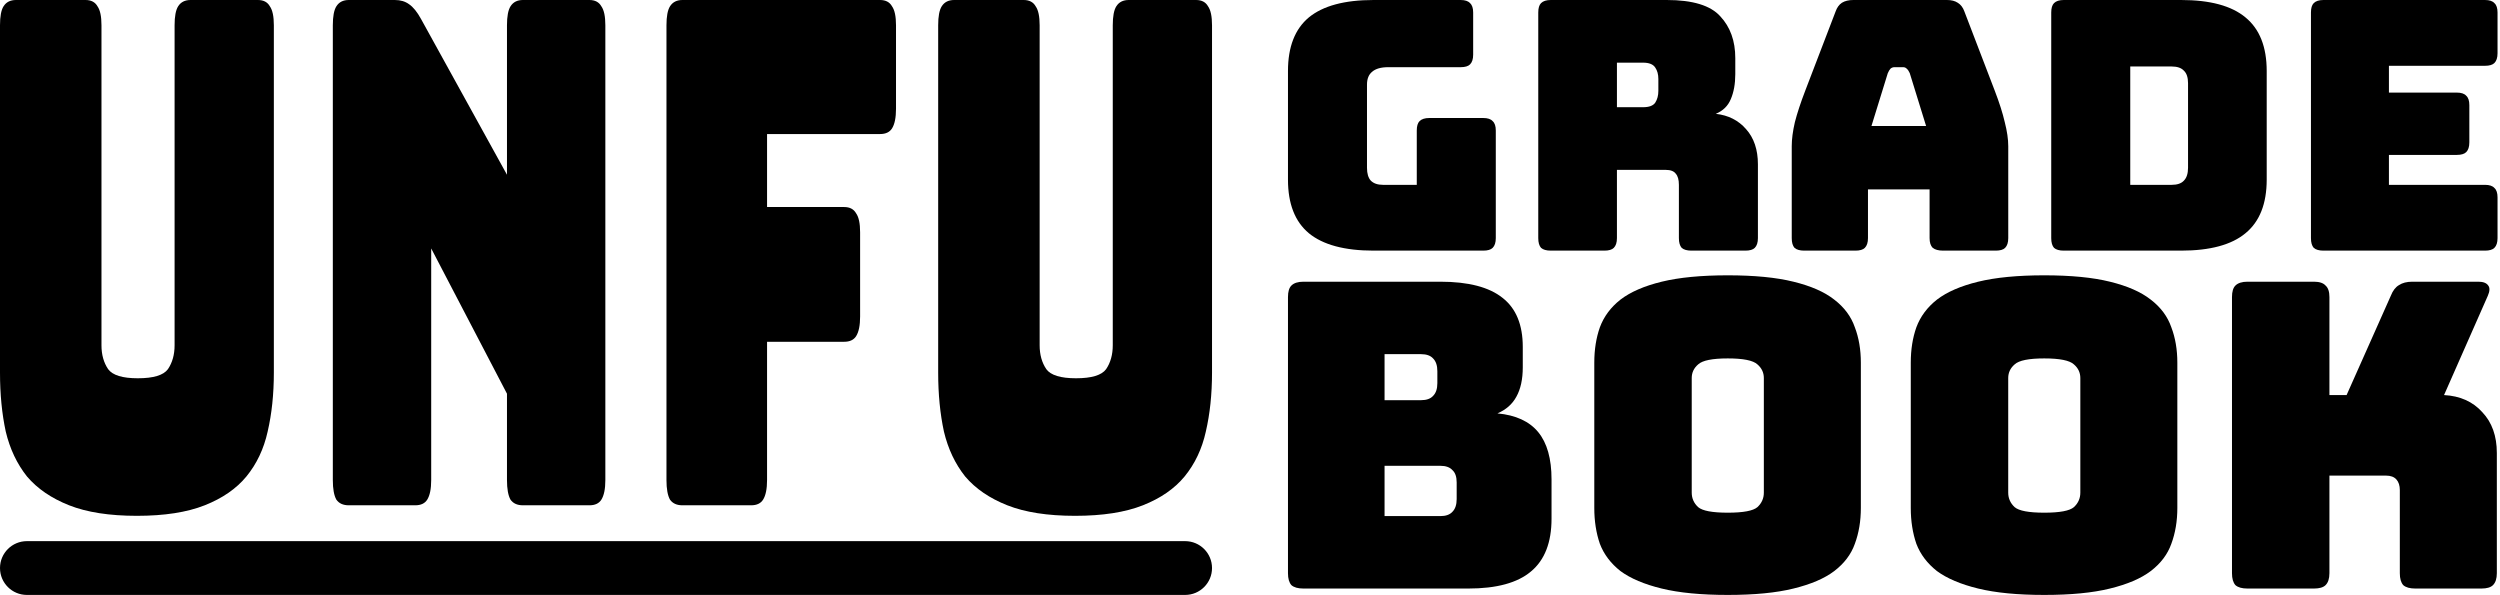
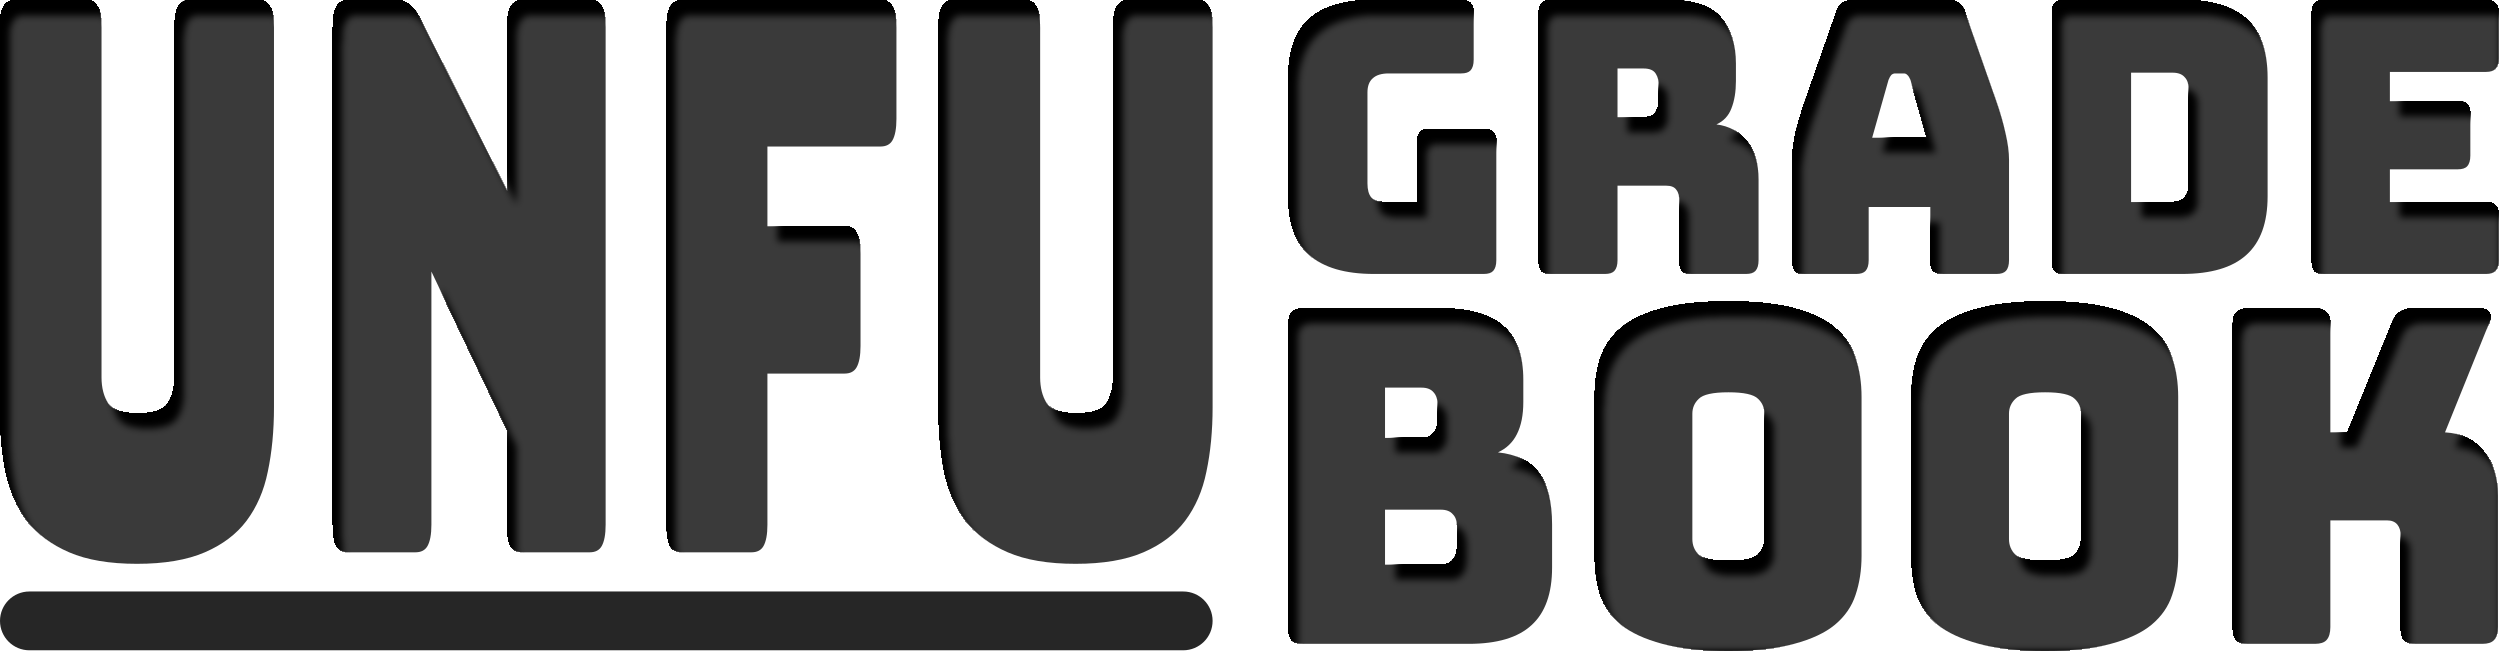
- <svg xmlns="http://www.w3.org/2000/svg" width="790" height="188" viewBox="0 0 790 188" fill="none">
-   <path d="M86.537 117.759C86.537 124.56 85.883 130.77 84.576 136.388C83.363 141.858 81.122 146.589 77.855 150.581C74.681 154.425 70.293 157.456 64.692 159.673C59.091 161.891 51.95 163 43.268 163C34.587 163 27.445 161.891 21.844 159.673C16.243 157.456 11.809 154.425 8.542 150.581C5.368 146.589 3.127 141.858 1.82 136.388C0.607 130.77 0 124.56 0 117.759V7.984C0 5.175 0.373 3.179 1.12 1.996C1.96 0.665 3.267 0 5.041 0H27.025C28.799 0 30.059 0.665 30.806 1.996C31.646 3.179 32.066 5.175 32.066 7.984V109.11C32.066 112.067 32.766 114.58 34.167 116.65C35.567 118.572 38.694 119.533 43.548 119.533C48.496 119.533 51.67 118.572 53.07 116.65C54.471 114.58 55.171 112.067 55.171 109.11V7.984C55.171 5.175 55.544 3.179 56.291 1.996C57.131 0.665 58.438 0 60.212 0H81.496C83.269 0 84.53 0.665 85.276 1.996C86.117 3.179 86.537 5.175 86.537 7.984V117.759Z" fill="black" />
-   <path d="M131.218 159.673H110.214C108.441 159.673 107.134 159.082 106.294 157.899C105.547 156.569 105.173 154.499 105.173 151.69V7.984C105.173 5.175 105.547 3.179 106.294 1.996C107.134 0.665 108.441 0 110.214 0H124.777C126.551 0 128.044 0.444 129.258 1.331C130.565 2.218 131.825 3.77 133.039 5.988L160.204 55.22V7.984C160.204 5.175 160.577 3.179 161.324 1.996C162.164 0.665 163.471 0 165.245 0H186.249C188.023 0 189.283 0.665 190.03 1.996C190.87 3.179 191.29 5.175 191.29 7.984V151.69C191.29 154.499 190.87 156.569 190.03 157.899C189.283 159.082 188.023 159.673 186.249 159.673H165.245C163.471 159.673 162.164 159.082 161.324 157.899C160.577 156.569 160.204 154.499 160.204 151.69V124.412L136.259 78.506V151.69C136.259 154.499 135.839 156.569 134.999 157.899C134.252 159.082 132.992 159.673 131.218 159.673Z" fill="black" />
-   <path d="M237.349 159.673H215.645C213.871 159.673 212.564 159.082 211.724 157.899C210.977 156.569 210.604 154.499 210.604 151.69V7.984C210.604 5.175 210.977 3.179 211.724 1.996C212.564 0.665 213.871 0 215.645 0H278.097C279.871 0 281.131 0.665 281.878 1.996C282.718 3.179 283.138 5.175 283.138 7.984V34.374C283.138 37.183 282.718 39.253 281.878 40.584C281.131 41.766 279.871 42.358 278.097 42.358H242.39V65.422H266.755C268.528 65.422 269.789 66.087 270.535 67.418C271.376 68.6 271.796 70.596 271.796 73.405V100.018C271.796 102.827 271.376 104.897 270.535 106.227C269.789 107.41 268.528 108.001 266.755 108.001H242.39V151.69C242.39 154.499 241.97 156.569 241.13 157.899C240.383 159.082 239.123 159.673 237.349 159.673Z" fill="black" />
-   <path d="M383 117.759C383 124.56 382.347 130.77 381.04 136.388C379.826 141.858 377.586 146.589 374.318 150.581C371.144 154.425 366.757 157.456 361.156 159.673C355.555 161.891 348.413 163 339.732 163C331.05 163 323.909 161.891 318.308 159.673C312.706 157.456 308.272 154.425 305.005 150.581C301.831 146.589 299.591 141.858 298.284 136.388C297.07 130.77 296.463 124.56 296.463 117.759V7.984C296.463 5.175 296.837 3.179 297.584 1.996C298.424 0.665 299.731 0 301.504 0H323.489C325.262 0 326.522 0.665 327.269 1.996C328.109 3.179 328.529 5.175 328.529 7.984V109.11C328.529 112.067 329.23 114.58 330.63 116.65C332.03 118.572 335.157 119.533 340.012 119.533C344.959 119.533 348.133 118.572 349.534 116.65C350.934 114.58 351.634 112.067 351.634 109.11V7.984C351.634 5.175 352.007 3.179 352.754 1.996C353.594 0.665 354.901 0 356.675 0H377.959C379.733 0 380.993 0.665 381.74 1.996C382.58 3.179 383 5.175 383 7.984V117.759Z" fill="black" />
-   <path d="M468.71 79.2H434.06C424.893 79.2 418.073 77.367 413.6 73.7C409.2 70.033 407 64.387 407 56.76V22.44C407 14.813 409.2 9.167 413.6 5.5C418.073 1.833 424.893 0 434.06 0H461.56C462.953 0 463.943 0.33 464.53 0.99C465.19 1.577 465.52 2.567 465.52 3.96V17.27C465.52 18.663 465.19 19.69 464.53 20.35C463.943 20.937 462.953 21.23 461.56 21.23H438.68C436.407 21.23 434.72 21.707 433.62 22.66C432.52 23.54 431.97 24.897 431.97 26.73V53.02C431.97 54.853 432.373 56.21 433.18 57.09C434.06 57.97 435.343 58.41 437.03 58.41H447.7V41.25C447.7 39.857 447.993 38.867 448.58 38.28C449.24 37.62 450.267 37.29 451.66 37.29H468.71C470.103 37.29 471.093 37.62 471.68 38.28C472.34 38.867 472.67 39.857 472.67 41.25V75.24C472.67 76.633 472.34 77.66 471.68 78.32C471.093 78.907 470.103 79.2 468.71 79.2Z" fill="black" />
-   <path d="M510.951 19.8V33.88H519.201C521.108 33.88 522.391 33.403 523.051 32.45C523.711 31.423 524.041 30.177 524.041 28.71V24.97C524.041 23.503 523.711 22.293 523.051 21.34C522.391 20.313 521.108 19.8 519.201 19.8H510.951ZM506.991 79.2H490.051C488.658 79.2 487.631 78.907 486.971 78.32C486.384 77.66 486.091 76.633 486.091 75.24V3.96C486.091 2.567 486.384 1.577 486.971 0.99C487.631 0.33 488.658 0 490.051 0H526.681C534.894 0 540.541 1.723 543.621 5.17C546.774 8.543 548.351 12.943 548.351 18.37V23.43C548.351 26.51 547.874 29.15 546.921 31.35C546.041 33.477 544.464 35.017 542.191 35.97C546.151 36.41 549.341 38.023 551.761 40.81C554.254 43.597 555.501 47.3 555.501 51.92V75.24C555.501 76.633 555.171 77.66 554.511 78.32C553.924 78.907 552.934 79.2 551.541 79.2H534.491C533.098 79.2 532.071 78.907 531.411 78.32C530.824 77.66 530.531 76.633 530.531 75.24V58.41C530.531 56.797 530.201 55.623 529.541 54.89C528.954 54.083 527.891 53.68 526.351 53.68H510.951V75.24C510.951 76.633 510.621 77.66 509.961 78.32C509.374 78.907 508.384 79.2 506.991 79.2Z" fill="black" />
-   <path d="M596.549 23.1L591.379 39.82H608.649L603.479 23.1C603.186 22.44 602.856 21.963 602.489 21.67C602.196 21.377 601.829 21.23 601.389 21.23H598.639C598.199 21.23 597.796 21.377 597.429 21.67C597.136 21.963 596.842 22.44 596.549 23.1ZM590.279 75.24C590.279 76.633 589.949 77.66 589.289 78.32C588.702 78.907 587.712 79.2 586.319 79.2H570.149C568.756 79.2 567.729 78.907 567.069 78.32C566.482 77.66 566.189 76.633 566.189 75.24V46.2C566.189 44 566.519 41.47 567.179 38.61C567.912 35.75 569.012 32.413 570.479 28.6L580.049 3.63C580.489 2.383 581.149 1.467 582.029 0.88C582.982 0.293 584.192 0 585.659 0H615.249C616.642 0 617.779 0.293 618.659 0.88C619.612 1.467 620.309 2.383 620.749 3.63L630.319 28.6C631.786 32.413 632.849 35.75 633.509 38.61C634.242 41.47 634.609 44 634.609 46.2V75.24C634.609 76.633 634.279 77.66 633.619 78.32C633.032 78.907 632.042 79.2 630.649 79.2H614.039C612.572 79.2 611.472 78.907 610.739 78.32C610.079 77.66 609.749 76.633 609.749 75.24V59.84H590.279V75.24Z" fill="black" />
-   <path d="M689.22 79.2H652.15C650.757 79.2 649.73 78.907 649.07 78.32C648.484 77.66 648.19 76.633 648.19 75.24V3.96C648.19 2.567 648.484 1.577 649.07 0.99C649.73 0.33 650.757 0 652.15 0H689.22C698.387 0 705.17 1.833 709.57 5.5C714.044 9.167 716.28 14.813 716.28 22.44V56.76C716.28 64.387 714.044 70.033 709.57 73.7C705.17 77.367 698.387 79.2 689.22 79.2ZM673.16 21.01V58.41H686.25C688.01 58.41 689.294 57.97 690.1 57.09C690.98 56.21 691.42 54.853 691.42 53.02V26.29C691.42 24.457 690.98 23.137 690.1 22.33C689.294 21.45 688.01 21.01 686.25 21.01H673.16Z" fill="black" />
-   <path d="M785.261 79.2H734.221C732.827 79.2 731.801 78.907 731.141 78.32C730.554 77.66 730.261 76.633 730.261 75.24V3.96C730.261 2.567 730.554 1.577 731.141 0.99C731.801 0.33 732.827 0 734.221 0H785.261C786.654 0 787.644 0.33 788.231 0.99C788.891 1.577 789.221 2.567 789.221 3.96V16.83C789.221 18.223 788.891 19.25 788.231 19.91C787.644 20.497 786.654 20.79 785.261 20.79H754.901V29.26H776.351C777.744 29.26 778.734 29.59 779.321 30.25C779.981 30.837 780.311 31.827 780.311 33.22V44.99C780.311 46.383 779.981 47.41 779.321 48.07C778.734 48.657 777.744 48.95 776.351 48.95H754.901V58.41H785.261C786.654 58.41 787.644 58.74 788.231 59.4C788.891 59.987 789.221 60.977 789.221 62.37V75.24C789.221 76.633 788.891 77.66 788.231 78.32C787.644 78.907 786.654 79.2 785.261 79.2Z" fill="black" />
-   <path d="M463.97 185.98H411.883C410.165 185.98 408.899 185.621 408.085 184.903C407.362 184.095 407 182.838 407 181.132V93.868C407 92.162 407.362 90.95 408.085 90.232C408.899 89.424 410.165 89.02 411.883 89.02H455.153C464.015 89.02 470.571 90.726 474.821 94.137C479.072 97.459 481.197 102.621 481.197 109.624V116.088C481.197 119.859 480.518 122.956 479.162 125.38C477.896 127.714 475.907 129.465 473.194 130.632C478.981 131.171 483.277 133.146 486.08 136.557C488.883 139.969 490.285 144.952 490.285 151.505V163.895C490.285 171.436 488.114 177.002 483.774 180.593C479.524 184.184 472.922 185.98 463.97 185.98ZM437.52 111.913V126.457H449.049C450.767 126.457 452.033 126.008 452.847 125.111C453.752 124.213 454.204 122.866 454.204 121.071V117.3C454.204 115.504 453.752 114.158 452.847 113.26C452.033 112.362 450.767 111.913 449.049 111.913H437.52ZM437.52 147.196V163.087H455.153C456.871 163.087 458.137 162.638 458.951 161.74C459.856 160.842 460.308 159.496 460.308 157.7V152.448C460.308 150.652 459.856 149.351 458.951 148.543C458.137 147.645 456.871 147.196 455.153 147.196H437.52Z" fill="black" />
-   <path d="M588.03 160.528C588.03 164.658 587.397 168.428 586.131 171.84C584.956 175.162 582.785 178.035 579.62 180.459C576.546 182.793 572.25 184.633 566.734 185.98C561.309 187.327 554.391 188 545.981 188C537.571 188 530.608 187.327 525.092 185.98C519.576 184.633 515.235 182.793 512.07 180.459C508.996 178.035 506.825 175.162 505.559 171.84C504.384 168.428 503.796 164.658 503.796 160.528V114.607C503.796 110.477 504.384 106.751 505.559 103.429C506.825 100.018 508.996 97.1 512.07 94.676C515.235 92.252 519.576 90.367 525.092 89.02C530.608 87.673 537.571 87 545.981 87C554.391 87 561.309 87.673 566.734 89.02C572.25 90.367 576.546 92.252 579.62 94.676C582.785 97.1 584.956 100.018 586.131 103.429C587.397 106.751 588.03 110.477 588.03 114.607V160.528ZM534.587 155.68C534.587 157.476 535.265 159.002 536.622 160.259C537.978 161.426 541.098 162.009 545.981 162.009C550.864 162.009 553.984 161.426 555.34 160.259C556.697 159.002 557.375 157.476 557.375 155.68V119.455C557.375 117.749 556.697 116.312 555.34 115.145C553.984 113.888 550.864 113.26 545.981 113.26C541.098 113.26 537.978 113.888 536.622 115.145C535.265 116.312 534.587 117.749 534.587 119.455V155.68Z" fill="black" />
-   <path d="M688.04 160.528C688.04 164.658 687.407 168.428 686.141 171.84C684.966 175.162 682.796 178.035 679.631 180.459C676.556 182.793 672.261 184.633 666.744 185.98C661.319 187.327 654.401 188 645.991 188C637.581 188 630.618 187.327 625.102 185.98C619.586 184.633 615.245 182.793 612.08 180.459C609.006 178.035 606.835 175.162 605.569 171.84C604.394 168.428 603.806 164.658 603.806 160.528V114.607C603.806 110.477 604.394 106.751 605.569 103.429C606.835 100.018 609.006 97.1 612.08 94.676C615.245 92.252 619.586 90.367 625.102 89.02C630.618 87.673 637.581 87 645.991 87C654.401 87 661.319 87.673 666.744 89.02C672.261 90.367 676.556 92.252 679.631 94.676C682.796 97.1 684.966 100.018 686.141 103.429C687.407 106.751 688.04 110.477 688.04 114.607V160.528ZM634.597 155.68C634.597 157.476 635.275 159.002 636.632 160.259C637.988 161.426 641.108 162.009 645.991 162.009C650.874 162.009 653.994 161.426 655.35 160.259C656.707 159.002 657.385 157.476 657.385 155.68V119.455C657.385 117.749 656.707 116.312 655.35 115.145C653.994 113.888 650.874 113.26 645.991 113.26C641.108 113.26 637.988 113.888 636.632 115.145C635.275 116.312 634.597 117.749 634.597 119.455V155.68Z" fill="black" />
-   <path d="M731.216 185.98H710.191C708.473 185.98 707.207 185.621 706.393 184.903C705.67 184.095 705.308 182.838 705.308 181.132V93.868C705.308 92.162 705.67 90.95 706.393 90.232C707.207 89.424 708.473 89.02 710.191 89.02H731.216C732.934 89.02 734.155 89.424 734.878 90.232C735.692 90.95 736.099 92.162 736.099 93.868V124.841H741.525L755.496 93.464C756.129 91.848 756.988 90.726 758.073 90.097C759.159 89.379 760.56 89.02 762.278 89.02H783.167C784.705 89.02 785.745 89.424 786.287 90.232C786.83 90.95 786.784 92.028 786.151 93.464L772.316 124.841C777.38 125.111 781.404 126.906 784.388 130.228C787.463 133.46 789 137.769 789 143.156V181.132C789 182.838 788.593 184.095 787.779 184.903C787.056 185.621 785.835 185.98 784.117 185.98H763.228C761.51 185.98 760.244 185.621 759.43 184.903C758.706 184.095 758.345 182.838 758.345 181.132V154.872C758.345 153.436 757.983 152.313 757.26 151.505C756.536 150.697 755.451 150.293 754.004 150.293H736.099V181.132C736.099 182.838 735.692 184.095 734.878 184.903C734.155 185.621 732.934 185.98 731.216 185.98Z" fill="black" />
-   <path d="M0 179.5C0 174.806 3.806 171 8.5 171H374.5C379.194 171 383 174.806 383 179.5V179.5C383 184.194 379.194 188 374.5 188H8.5C3.806 188 0 184.194 0 179.5V179.5Z" fill="black" />
+ <svg xmlns="http://www.w3.org/2000/svg" width="1302" height="339" viewBox="0 0 1302 339" fill="none">
+   <g filter="url(#filter0_i)">
+     <path d="M142.689 212.137C142.689 224.389 141.611 235.575 139.457 245.696C137.456 255.55 133.761 264.073 128.374 271.264C123.14 278.189 115.906 283.648 106.67 287.644C97.435 291.639 85.66 293.636 71.344 293.636C57.029 293.636 45.254 291.639 36.019 287.644C26.783 283.648 19.472 278.189 14.084 271.264C8.851 264.073 5.157 255.55 3.002 245.696C1.001 235.575 0 224.389 0 212.137V14.382C0 9.322 0.616 5.726 1.847 3.596C3.232 1.199 5.387 0 8.312 0H44.561C47.486 0 49.564 1.199 50.795 3.596C52.181 5.726 52.873 9.322 52.873 14.382V196.556C52.873 201.883 54.028 206.411 56.337 210.14C58.646 213.602 63.802 215.333 71.806 215.333C79.964 215.333 85.198 213.602 87.507 210.14C89.816 206.411 90.97 201.883 90.97 196.556V14.382C90.97 9.322 91.586 5.726 92.817 3.596C94.202 1.199 96.357 0 99.282 0H134.377C137.302 0 139.38 1.199 140.611 3.596C141.996 5.726 142.689 9.322 142.689 14.382V212.137Z" fill="#3A3A3A" />
+     <path d="M216.364 287.644H181.731C178.806 287.644 176.651 286.578 175.266 284.448C174.034 282.05 173.419 278.322 173.419 273.261V14.382C173.419 9.322 174.034 5.726 175.266 3.596C176.651 1.199 178.806 0 181.731 0H205.743C208.668 0 211.131 0.799 213.132 2.397C215.286 3.995 217.364 6.792 219.366 10.787L264.158 99.477V14.382C264.158 9.322 264.774 5.726 266.005 3.596C267.39 1.199 269.545 0 272.47 0H307.103C310.028 0 312.106 1.199 313.337 3.596C314.722 5.726 315.415 9.322 315.415 14.382V273.261C315.415 278.322 314.722 282.05 313.337 284.448C312.106 286.578 310.028 287.644 307.103 287.644H272.47C269.545 287.644 267.39 286.578 266.005 284.448C264.774 282.05 264.158 278.322 264.158 273.261V224.122L224.676 141.425V273.261C224.676 278.322 223.983 282.05 222.598 284.448C221.367 286.578 219.289 287.644 216.364 287.644Z" fill="#3A3A3A" />
+     <path d="M391.361 287.644H355.573C352.649 287.644 350.494 286.578 349.109 284.448C347.877 282.05 347.261 278.322 347.261 273.261V14.382C347.261 9.322 347.877 5.726 349.109 3.596C350.494 1.199 352.649 0 355.573 0H458.55C461.474 0 463.552 1.199 464.784 3.596C466.169 5.726 466.862 9.322 466.862 14.382V61.923C466.862 66.984 466.169 70.712 464.784 73.109C463.552 75.24 461.474 76.305 458.55 76.305H399.673V117.854H439.848C442.772 117.854 444.85 119.052 446.082 121.45C447.467 123.58 448.16 127.176 448.16 132.236V180.177C448.16 185.237 447.467 188.966 446.082 191.363C444.85 193.494 442.772 194.559 439.848 194.559H399.673V273.261C399.673 278.322 398.98 282.05 397.595 284.448C396.364 286.578 394.286 287.644 391.361 287.644Z" fill="#3A3A3A" />
+     <path d="M631.523 212.137C631.523 224.389 630.445 235.575 628.29 245.696C626.289 255.55 622.595 264.073 617.208 271.264C611.974 278.189 604.74 283.648 595.504 287.644C586.269 291.639 574.493 293.636 560.178 293.636C545.863 293.636 534.088 291.639 524.852 287.644C515.617 283.648 508.305 278.189 502.918 271.264C497.685 264.073 493.99 255.55 491.835 245.696C489.834 235.575 488.834 224.389 488.834 212.137V14.382C488.834 9.322 489.45 5.726 490.681 3.596C492.066 1.199 494.221 0 497.146 0H533.395C536.32 0 538.398 1.199 539.629 3.596C541.015 5.726 541.707 9.322 541.707 14.382V196.556C541.707 201.883 542.862 206.411 545.171 210.14C547.479 213.602 552.636 215.333 560.64 215.333C568.798 215.333 574.032 213.602 576.34 210.14C578.649 206.411 579.804 201.883 579.804 196.556V14.382C579.804 9.322 580.42 5.726 581.651 3.596C583.036 1.199 585.191 0 588.116 0H623.211C626.135 0 628.213 1.199 629.445 3.596C630.83 5.726 631.523 9.322 631.523 14.382V212.137Z" fill="#3A3A3A" />
+   </g>
+   <path d="M0 323.36C0 314.903 6.856 308.048 15.312 308.048H616.21C624.667 308.048 631.523 314.903 631.523 323.36V323.36C631.523 331.817 624.667 338.672 616.21 338.672H15.312C6.856 338.672 0 331.817 0 323.36V323.36Z" fill="#262626" />
+   <g filter="url(#filter1_i)">
+     <path d="M772.753 142.675H715.619C700.504 142.675 689.259 139.372 681.883 132.767C674.628 126.161 671 115.989 671 102.25V40.425C671 26.686 674.628 16.513 681.883 9.908C689.259 3.303 700.504 0 715.619 0H760.963C763.261 0 764.893 0.594 765.86 1.783C766.949 2.84 767.493 4.624 767.493 7.134V31.111C767.493 33.621 766.949 35.471 765.86 36.66C764.893 37.716 763.261 38.245 760.963 38.245H723.237C719.488 38.245 716.707 39.103 714.893 40.821C713.08 42.406 712.173 44.85 712.173 48.153V95.513C712.173 98.816 712.838 101.259 714.168 102.845C715.619 104.43 717.735 105.223 720.516 105.223H738.11V74.31C738.11 71.8 738.593 70.016 739.561 68.96C740.649 67.77 742.342 67.176 744.639 67.176H772.753C775.05 67.176 776.683 67.77 777.65 68.96C778.738 70.016 779.282 71.8 779.282 74.31V135.541C779.282 138.051 778.738 139.901 777.65 141.089C776.683 142.146 775.05 142.675 772.753 142.675Z" fill="#3A3A3A" />
+     <path d="M842.403 35.669V61.033H856.006C859.15 61.033 861.266 60.174 862.355 58.457C863.443 56.608 863.987 54.362 863.987 51.72V44.982C863.987 42.34 863.443 40.16 862.355 38.443C861.266 36.593 859.15 35.669 856.006 35.669H842.403ZM835.873 142.675H807.941C805.644 142.675 803.951 142.146 802.863 141.089C801.895 139.901 801.412 138.051 801.412 135.541V7.134C801.412 4.624 801.895 2.84 802.863 1.783C803.951 0.594 805.644 0 807.941 0H868.34C881.883 0 891.193 3.104 896.272 9.313C901.472 15.39 904.071 23.317 904.071 33.093V42.208C904.071 47.756 903.285 52.512 901.713 56.475C900.262 60.306 897.663 63.081 893.914 64.798C900.444 65.591 905.704 68.497 909.694 73.517C913.805 78.537 915.861 85.209 915.861 93.531V135.541C915.861 138.051 915.317 139.901 914.228 141.089C913.261 142.146 911.629 142.675 909.331 142.675H881.218C878.92 142.675 877.227 142.146 876.139 141.089C875.172 139.901 874.688 138.051 874.688 135.541V105.223C874.688 102.316 874.144 100.203 873.056 98.882C872.088 97.428 870.335 96.702 867.796 96.702H842.403V135.541C842.403 138.051 841.859 139.901 840.771 141.089C839.803 142.146 838.171 142.675 835.873 142.675Z" fill="#3A3A3A" />
+     <path d="M983.544 41.614L975.02 71.734H1003.5L994.971 41.614C994.487 40.425 993.943 39.566 993.339 39.037C992.855 38.509 992.25 38.245 991.525 38.245H986.99C986.265 38.245 985.6 38.509 984.995 39.037C984.512 39.566 984.028 40.425 983.544 41.614ZM973.206 135.541C973.206 138.051 972.662 139.901 971.573 141.089C970.606 142.146 968.974 142.675 966.676 142.675H940.014C937.716 142.675 936.023 142.146 934.935 141.089C933.968 139.901 933.484 138.051 933.484 135.541V83.227C933.484 79.264 934.028 74.706 935.117 69.554C936.326 64.402 938.14 58.391 940.558 51.521L956.338 6.539C957.063 4.293 958.151 2.642 959.602 1.585C961.174 0.528 963.17 0 965.588 0H1014.38C1016.68 0 1018.55 0.528 1020 1.585C1021.57 2.642 1022.72 4.293 1023.45 6.539L1039.23 51.521C1041.65 58.391 1043.4 64.402 1044.49 69.554C1045.7 74.706 1046.3 79.264 1046.3 83.227V135.541C1046.3 138.051 1045.76 139.901 1044.67 141.089C1043.7 142.146 1042.07 142.675 1039.77 142.675H1012.38C1009.96 142.675 1008.15 142.146 1006.94 141.089C1005.85 139.901 1005.31 138.051 1005.31 135.541V107.799H973.206V135.541Z" fill="#3A3A3A" />
+     <path d="M1136.35 142.675H1075.22C1072.93 142.675 1071.23 142.146 1070.15 141.089C1069.18 139.901 1068.7 138.051 1068.7 135.541V7.134C1068.7 4.624 1069.18 2.84 1070.15 1.783C1071.23 0.594 1072.93 0 1075.22 0H1136.35C1151.46 0 1162.65 3.303 1169.9 9.908C1177.28 16.513 1180.97 26.686 1180.97 40.425V102.25C1180.97 115.989 1177.28 126.161 1169.9 132.767C1162.65 139.372 1151.46 142.675 1136.35 142.675ZM1109.87 37.848V105.223H1131.45C1134.35 105.223 1136.47 104.43 1137.8 102.845C1139.25 101.259 1139.98 98.816 1139.98 95.513V47.36C1139.98 44.057 1139.25 41.679 1137.8 40.226C1136.47 38.641 1134.35 37.848 1131.45 37.848H1109.87Z" fill="#3A3A3A" />
+     <path d="M1294.71 142.675H1210.55C1208.25 142.675 1206.56 142.146 1205.47 141.089C1204.5 139.901 1204.02 138.051 1204.02 135.541V7.134C1204.02 4.624 1204.5 2.84 1205.47 1.783C1206.56 0.594 1208.25 0 1210.55 0H1294.71C1297.01 0 1298.64 0.594 1299.61 1.783C1300.69 2.84 1301.24 4.624 1301.24 7.134V30.318C1301.24 32.828 1300.69 34.678 1299.61 35.867C1298.64 36.924 1297.01 37.452 1294.71 37.452H1244.65V52.71H1280.02C1282.31 52.71 1283.95 53.305 1284.91 54.494C1286 55.551 1286.55 57.334 1286.55 59.844V81.047C1286.55 83.557 1286 85.407 1284.91 86.596C1283.95 87.653 1282.31 88.181 1280.02 88.181H1244.65V105.223H1294.71C1297.01 105.223 1298.64 105.817 1299.61 107.006C1300.69 108.063 1301.24 109.846 1301.24 112.356V135.541C1301.24 138.051 1300.69 139.901 1299.61 141.089C1298.64 142.146 1297.01 142.675 1294.71 142.675Z" fill="#3A3A3A" />
+   </g>
+   <g filter="url(#filter2_i)">
+     <path d="M764.937 335.307H679.052C676.219 335.307 674.131 334.661 672.789 333.367C671.596 331.911 671 329.647 671 326.574V169.372C671 166.299 671.596 164.116 672.789 162.822C674.131 161.367 676.219 160.639 679.052 160.639H750.399C765.012 160.639 775.822 163.712 782.83 169.858C789.838 175.842 793.342 185.141 793.342 197.756V209.401C793.342 216.193 792.223 221.773 789.987 226.14C787.899 230.345 784.619 233.498 780.146 235.601C789.689 236.571 796.771 240.129 801.393 246.275C806.016 252.421 808.327 261.397 808.327 273.203V295.522C808.327 309.107 804.748 319.134 797.591 325.604C790.583 332.073 779.698 335.307 764.937 335.307ZM721.323 201.88V228.08H740.334C743.167 228.08 745.255 227.272 746.597 225.654C748.088 224.037 748.834 221.611 748.834 218.377V211.584C748.834 208.349 748.088 205.923 746.597 204.306C745.255 202.689 743.167 201.88 740.334 201.88H721.323ZM721.323 265.44V294.066H750.399C753.232 294.066 755.32 293.258 756.662 291.64C758.153 290.023 758.898 287.597 758.898 284.362V274.901C758.898 271.667 758.153 269.322 756.662 267.866C755.32 266.249 753.232 265.44 750.399 265.44H721.323Z" fill="#3A3A3A" />
+     <path d="M969.498 289.457C969.498 296.897 968.454 303.689 966.367 309.835C964.428 315.819 960.85 320.994 955.631 325.361C950.562 329.566 943.479 332.881 934.383 335.307C925.437 337.733 914.03 338.946 900.164 338.946C886.297 338.946 874.816 337.733 865.72 335.307C856.625 332.881 849.467 329.566 844.249 325.361C839.179 320.994 835.601 315.819 833.513 309.835C831.575 303.689 830.605 296.897 830.605 289.457V206.732C830.605 199.292 831.575 192.581 833.513 186.597C835.601 180.451 839.179 175.195 844.249 170.828C849.467 166.461 856.625 163.065 865.72 160.639C874.816 158.213 886.297 157 900.164 157C914.03 157 925.437 158.213 934.383 160.639C943.479 163.065 950.562 166.461 955.631 170.828C960.85 175.195 964.428 180.451 966.367 186.597C968.454 192.581 969.498 199.292 969.498 206.732V289.457ZM881.376 280.724C881.376 283.958 882.495 286.708 884.731 288.972C886.968 291.074 892.112 292.126 900.164 292.126C908.215 292.126 913.36 291.074 915.596 288.972C917.833 286.708 918.951 283.958 918.951 280.724V215.465C918.951 212.393 917.833 209.805 915.596 207.702C913.36 205.438 908.215 204.306 900.164 204.306C892.112 204.306 886.968 205.438 884.731 207.702C882.495 209.805 881.376 212.393 881.376 215.465V280.724Z" fill="#3A3A3A" />
+     <path d="M1134.4 289.457C1134.4 296.897 1133.36 303.689 1131.27 309.835C1129.33 315.819 1125.76 320.994 1120.54 325.361C1115.47 329.566 1108.38 332.881 1099.29 335.307C1090.34 337.733 1078.94 338.946 1065.07 338.946C1051.2 338.946 1039.72 337.733 1030.63 335.307C1021.53 332.881 1014.37 329.566 1009.15 325.361C1004.08 320.994 1000.51 315.819 998.418 309.835C996.48 303.689 995.511 296.897 995.511 289.457V206.732C995.511 199.292 996.48 192.581 998.418 186.597C1000.51 180.451 1004.08 175.195 1009.15 170.828C1014.37 166.461 1021.53 163.065 1030.63 160.639C1039.72 158.213 1051.2 157 1065.07 157C1078.94 157 1090.34 158.213 1099.29 160.639C1108.38 163.065 1115.47 166.461 1120.54 170.828C1125.76 175.195 1129.33 180.451 1131.27 186.597C1133.36 192.581 1134.4 199.292 1134.4 206.732V289.457ZM1046.28 280.724C1046.28 283.958 1047.4 286.708 1049.64 288.972C1051.87 291.074 1057.02 292.126 1065.07 292.126C1073.12 292.126 1078.26 291.074 1080.5 288.972C1082.74 286.708 1083.86 283.958 1083.86 280.724V215.465C1083.86 212.393 1082.74 209.805 1080.5 207.702C1078.26 205.438 1073.12 204.306 1065.07 204.306C1057.02 204.306 1051.87 205.438 1049.64 207.702C1047.4 209.805 1046.28 212.393 1046.28 215.465V280.724Z" fill="#3A3A3A" />
+     <path d="M1205.6 335.307H1170.93C1168.09 335.307 1166.01 334.661 1164.67 333.367C1163.47 331.911 1162.88 329.647 1162.88 326.574V169.372C1162.88 166.299 1163.47 164.116 1164.67 162.822C1166.01 161.367 1168.09 160.639 1170.93 160.639H1205.6C1208.43 160.639 1210.44 161.367 1211.63 162.822C1212.98 164.116 1213.65 166.299 1213.65 169.372V225.169H1222.59L1245.63 168.645C1246.67 165.733 1248.09 163.712 1249.88 162.58C1251.67 161.286 1253.98 160.639 1256.81 160.639H1291.26C1293.79 160.639 1295.51 161.367 1296.4 162.822C1297.3 164.116 1297.22 166.057 1296.18 168.645L1273.36 225.169C1281.71 225.654 1288.35 228.889 1293.27 234.873C1298.34 240.695 1300.87 248.458 1300.87 258.162V326.574C1300.87 329.647 1300.2 331.911 1298.86 333.367C1297.67 334.661 1295.66 335.307 1292.82 335.307H1258.38C1255.55 335.307 1253.46 334.661 1252.12 333.367C1250.92 331.911 1250.33 329.647 1250.33 326.574V279.268C1250.33 276.68 1249.73 274.659 1248.54 273.203C1247.34 271.747 1245.56 271.02 1243.17 271.02H1213.65V326.574C1213.65 329.647 1212.98 331.911 1211.63 333.367C1210.44 334.661 1208.43 335.307 1205.6 335.307Z" fill="#3A3A3A" />
+   </g>
+   <defs>
+     <filter id="filter0_i" x="0" y="0" width="635.523" height="297.636" filterUnits="userSpaceOnUse" color-interpolation-filters="sRGB">
+       <feFlood flood-opacity="0" result="BackgroundImageFix" />
+       <feBlend mode="normal" in="SourceGraphic" in2="BackgroundImageFix" result="shape" />
+       <feColorMatrix in="SourceAlpha" type="matrix" values="0 0 0 0 0 0 0 0 0 0 0 0 0 0 0 0 0 0 127 0" result="hardAlpha" />
+       <feOffset dx="5" dy="8" />
+       <feGaussianBlur stdDeviation="2" />
+       <feComposite in2="hardAlpha" operator="arithmetic" k2="-1" k3="1" />
+       <feColorMatrix type="matrix" values="0 0 0 0 0 0 0 0 0 0 0 0 0 0 0 0 0 0 1 0" />
+       <feBlend mode="normal" in2="shape" result="effect1_innerShadow" />
+     </filter>
+     <filter id="filter1_i" x="671" y="0" width="634.238" height="146.675" filterUnits="userSpaceOnUse" color-interpolation-filters="sRGB">
+       <feFlood flood-opacity="0" result="BackgroundImageFix" />
+       <feBlend mode="normal" in="SourceGraphic" in2="BackgroundImageFix" result="shape" />
+       <feColorMatrix in="SourceAlpha" type="matrix" values="0 0 0 0 0 0 0 0 0 0 0 0 0 0 0 0 0 0 127 0" result="hardAlpha" />
+       <feOffset dx="5" dy="8" />
+       <feGaussianBlur stdDeviation="2" />
+       <feComposite in2="hardAlpha" operator="arithmetic" k2="-1" k3="1" />
+       <feColorMatrix type="matrix" values="0 0 0 0 0 0 0 0 0 0 0 0 0 0 0 0 0 0 1 0" />
+       <feBlend mode="normal" in2="shape" result="effect1_innerShadow" />
+     </filter>
+     <filter id="filter2_i" x="671" y="157" width="633.874" height="185.946" filterUnits="userSpaceOnUse" color-interpolation-filters="sRGB">
+       <feFlood flood-opacity="0" result="BackgroundImageFix" />
+       <feBlend mode="normal" in="SourceGraphic" in2="BackgroundImageFix" result="shape" />
+       <feColorMatrix in="SourceAlpha" type="matrix" values="0 0 0 0 0 0 0 0 0 0 0 0 0 0 0 0 0 0 127 0" result="hardAlpha" />
+       <feOffset dx="5" dy="8" />
+       <feGaussianBlur stdDeviation="2" />
+       <feComposite in2="hardAlpha" operator="arithmetic" k2="-1" k3="1" />
+       <feColorMatrix type="matrix" values="0 0 0 0 0 0 0 0 0 0 0 0 0 0 0 0 0 0 1 0" />
+       <feBlend mode="normal" in2="shape" result="effect1_innerShadow" />
+     </filter>
+   </defs>
</svg>
